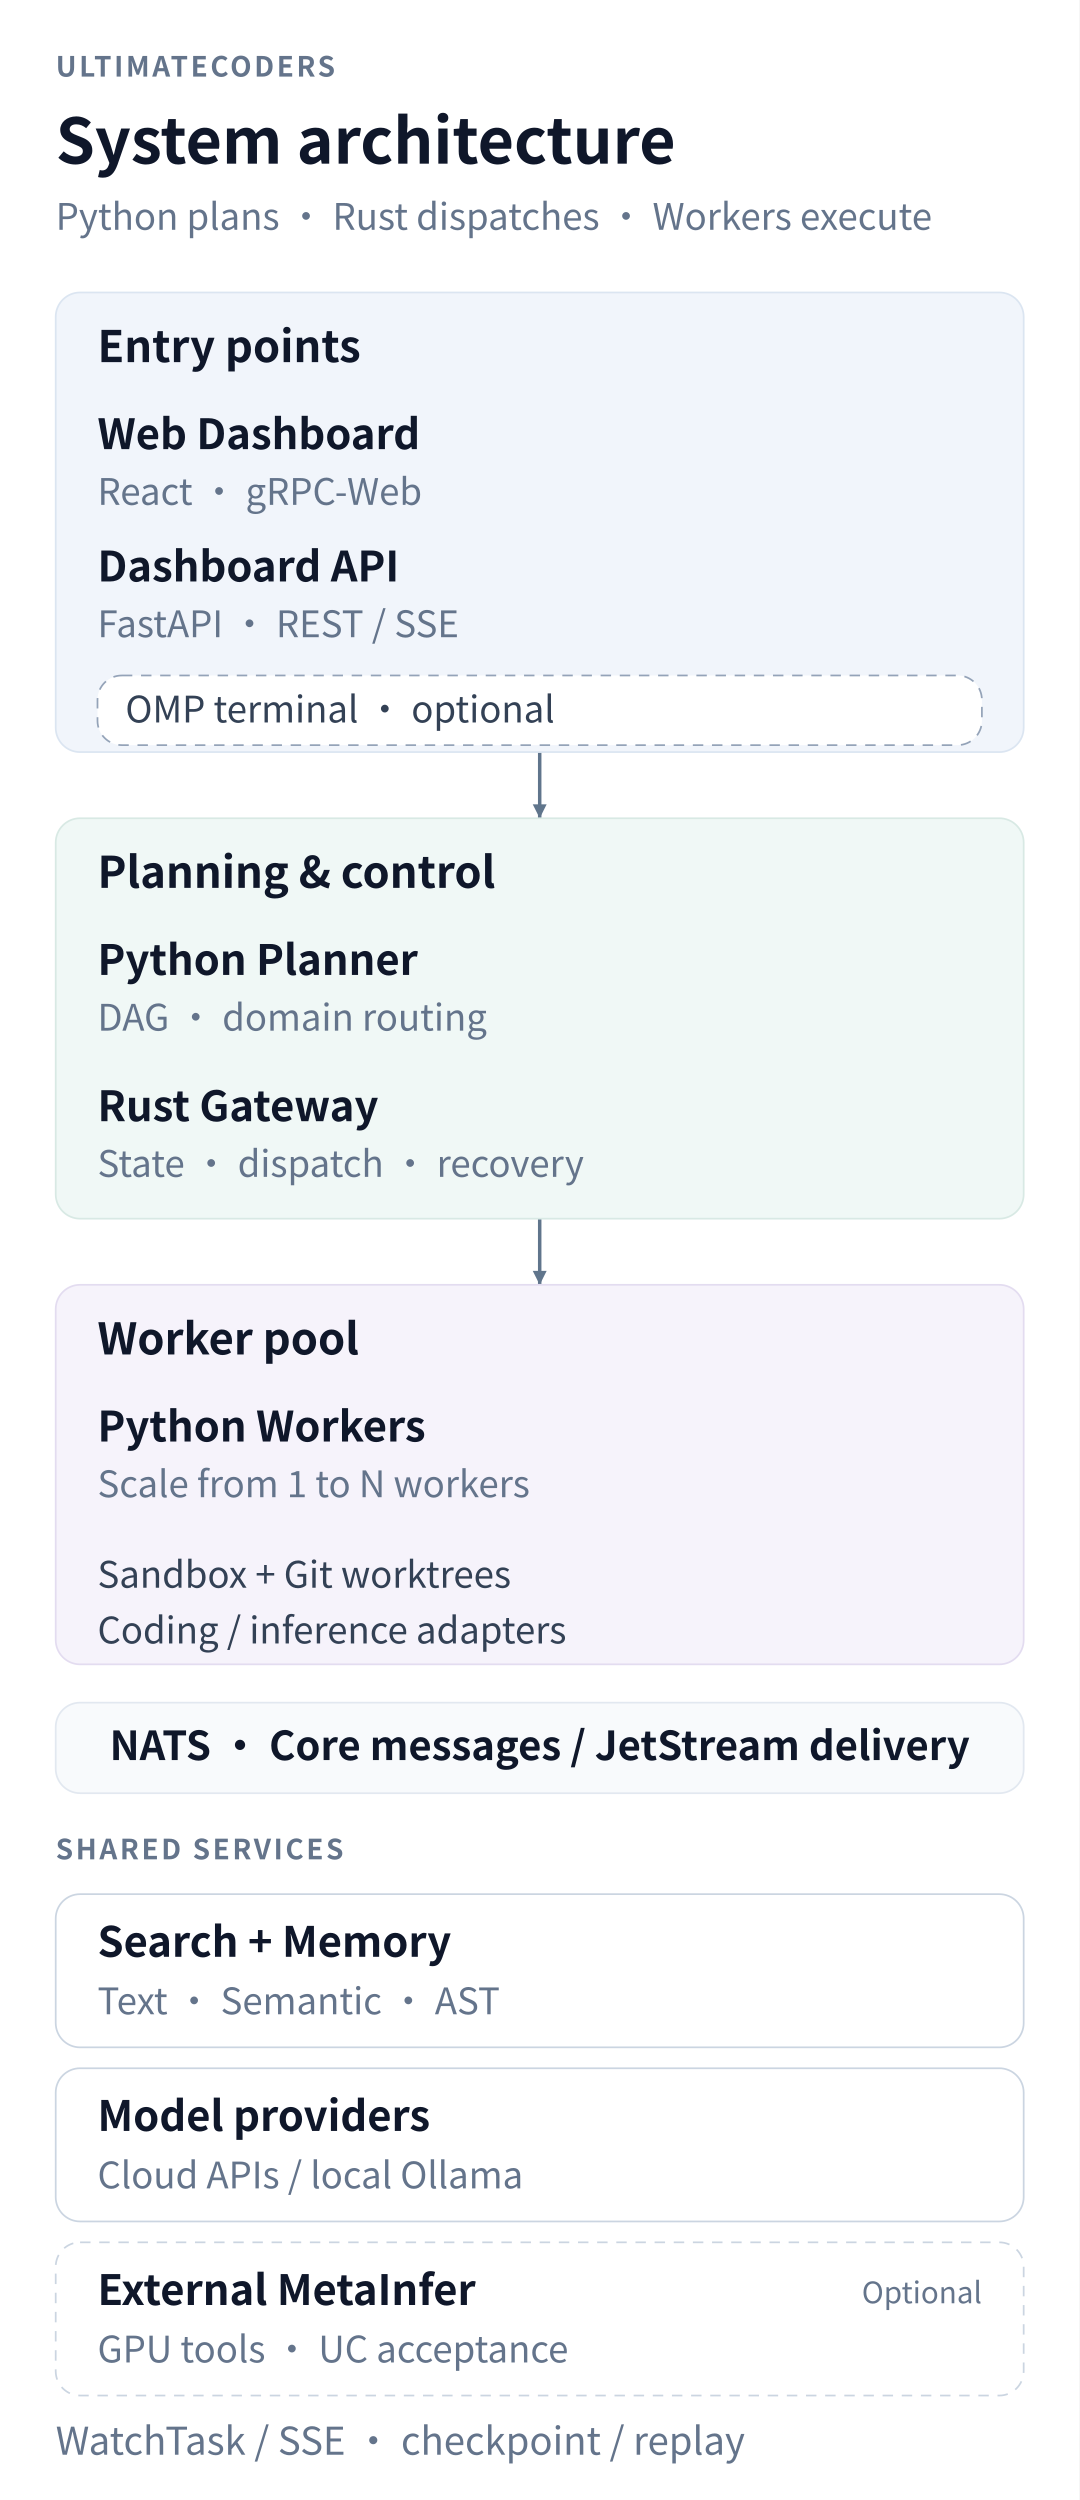
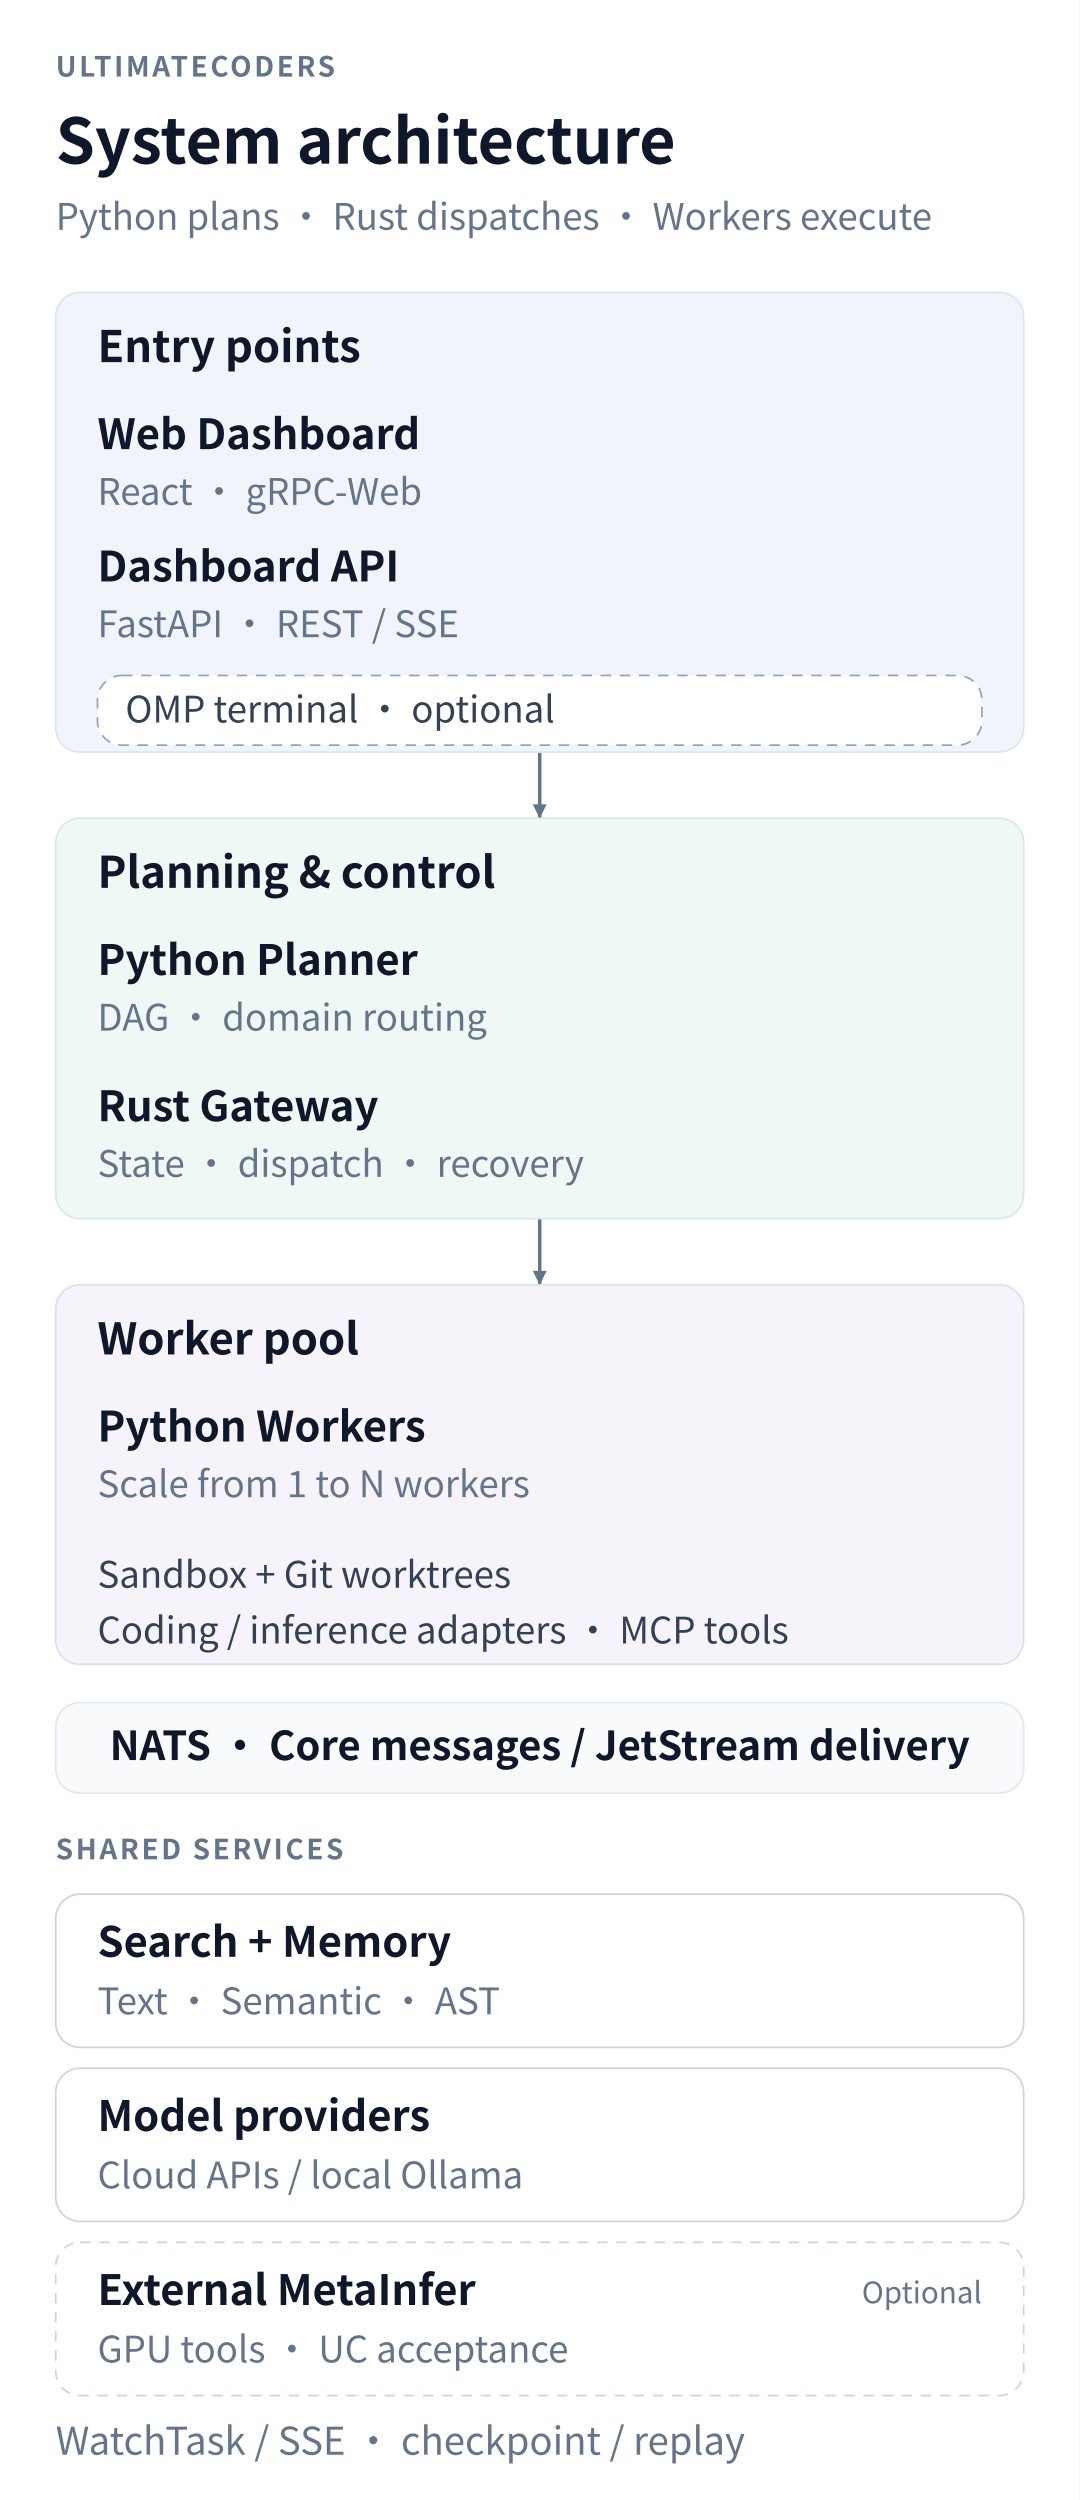
<svg xmlns="http://www.w3.org/2000/svg" width="620" height="1436" viewBox="0 0 620 1436" preserveAspectRatio="xMidYMid meet" xml:lang="en" role="img" aria-labelledby="title desc">
  <defs>
    <marker id="arrow" viewBox="0 0 10 10" refX="9" refY="5" markerWidth="10" markerHeight="10" markerUnits="userSpaceOnUse" orient="auto-start-reverse">
      <path d="M1 1 L9 5 L1 9 Z" fill="#60758c" />
    </marker>
    <style>
      text { font-family: "Segoe UI", "Microsoft YaHei", "PingFang SC", "Noto Sans CJK SC", Arial, sans-serif; fill: #334155; }
      .heading { font-weight: 600; fill: #0f172a; }
      .section { font-weight: 600; letter-spacing: 1.5px; }
      .muted { fill: #64748b; }
      .connector { fill: none; stroke: #60758c; stroke-width: 2; stroke-linejoin: round; }
    </style>
  </defs>
  <rect width="620" height="1436" fill="#ffffff" />
  <text x="32" y="44" font-size="16" class="section muted" text-anchor="start">ULTIMATECODERS</text>
  <text x="32" y="94" font-size="36" class="heading" text-anchor="start">System architecture</text>
  <text x="32" y="132" font-size="21" class="muted" text-anchor="start">Python plans · Rust dispatches · Workers execute</text>
  <path d="M310 432 V470" class="connector" marker-end="url(#arrow)" />
  <path d="M310 700 V738" class="connector" marker-end="url(#arrow)" />
  <rect x="32" y="168" width="556" height="264" rx="14" fill="#f1f5fb" stroke="#dbe5f1" />
  <text x="56" y="208" font-size="25" class="heading" text-anchor="start">Entry points</text>
  <rect x="32" y="470" width="556" height="230" rx="14" fill="#f0f8f6" stroke="#d8e9e4" />
  <text x="56" y="510" font-size="25" class="heading" text-anchor="start">Planning &amp; control</text>
  <rect x="32" y="738" width="556" height="218" rx="14" fill="#f6f3fb" stroke="#e3dcf0" />
  <text x="56" y="778" font-size="25" class="heading" text-anchor="start">Worker pool</text>
  <text x="56" y="258" font-size="24" class="heading" text-anchor="start">Web Dashboard</text>
  <text x="56" y="290" font-size="21" class="muted" text-anchor="start">React · gRPC-Web</text>
  <text x="56" y="334" font-size="24" class="heading" text-anchor="start">Dashboard API</text>
  <text x="56" y="366" font-size="21" class="muted" text-anchor="start">FastAPI · REST / SSE</text>
  <rect x="56" y="388" width="508" height="40" rx="14" fill="#ffffff" stroke="#94a3b8" stroke-dasharray="6 5" />
  <text x="72" y="415" font-size="21" class="" text-anchor="start">OMP terminal · optional</text>
  <text x="56" y="560" font-size="24" class="heading" text-anchor="start">Python Planner</text>
  <text x="56" y="592" font-size="21" class="muted" text-anchor="start">DAG · domain routing</text>
  <text x="56" y="644" font-size="24" class="heading" text-anchor="start">Rust Gateway</text>
  <text x="56" y="676" font-size="21" class="muted" text-anchor="start">State · dispatch · recovery</text>
  <text x="56" y="828" font-size="24" class="heading" text-anchor="start">Python Workers</text>
  <text x="56" y="860" font-size="21" class="muted" text-anchor="start">Scale from 1 to N workers</text>
  <text x="56" y="912" font-size="21" class="" text-anchor="start">Sandbox + Git worktrees</text>
-   <text x="56" y="944" font-size="21" class="" text-anchor="start">Coding / inference adapters</text>
+   <text x="56" y="944" font-size="21" class="" text-anchor="start">Coding / inference adapters · MCP tools</text>
  <rect x="32" y="978" width="556" height="52" rx="14" fill="#f8fafc" stroke="#e2e8f0" />
  <text x="310" y="1011" font-size="23" class="heading" text-anchor="middle">NATS · Core messages / JetStream delivery</text>
  <text x="32" y="1068" font-size="16" class="section muted" text-anchor="start">SHARED SERVICES</text>
  <rect x="32" y="1088" width="556" height="88" rx="14" fill="#ffffff" stroke="#cbd5e1" />
  <text x="56" y="1124" font-size="24" class="heading" text-anchor="start">Search + Memory</text>
  <text x="56" y="1157" font-size="21" class="muted" text-anchor="start">Text · Semantic · AST</text>
  <rect x="32" y="1188" width="556" height="88" rx="14" fill="#ffffff" stroke="#cbd5e1" />
  <text x="56" y="1224" font-size="24" class="heading" text-anchor="start">Model providers</text>
  <text x="56" y="1257" font-size="21" class="muted" text-anchor="start">Cloud APIs / local Ollama</text>
  <rect x="32" y="1288" width="556" height="88" rx="14" fill="#ffffff" stroke="#cbd5e1" stroke-dasharray="6 5" />
  <text x="56" y="1324" font-size="24" class="heading" text-anchor="start">External MetaInfer</text>
  <text x="56" y="1357" font-size="21" class="muted" text-anchor="start">GPU tools · UC acceptance</text>
  <text x="564" y="1323" font-size="17" class="muted" text-anchor="end">Optional</text>
  <text x="32" y="1410" font-size="22" class="muted" text-anchor="start">WatchTask / SSE · checkpoint / replay</text>
</svg>
